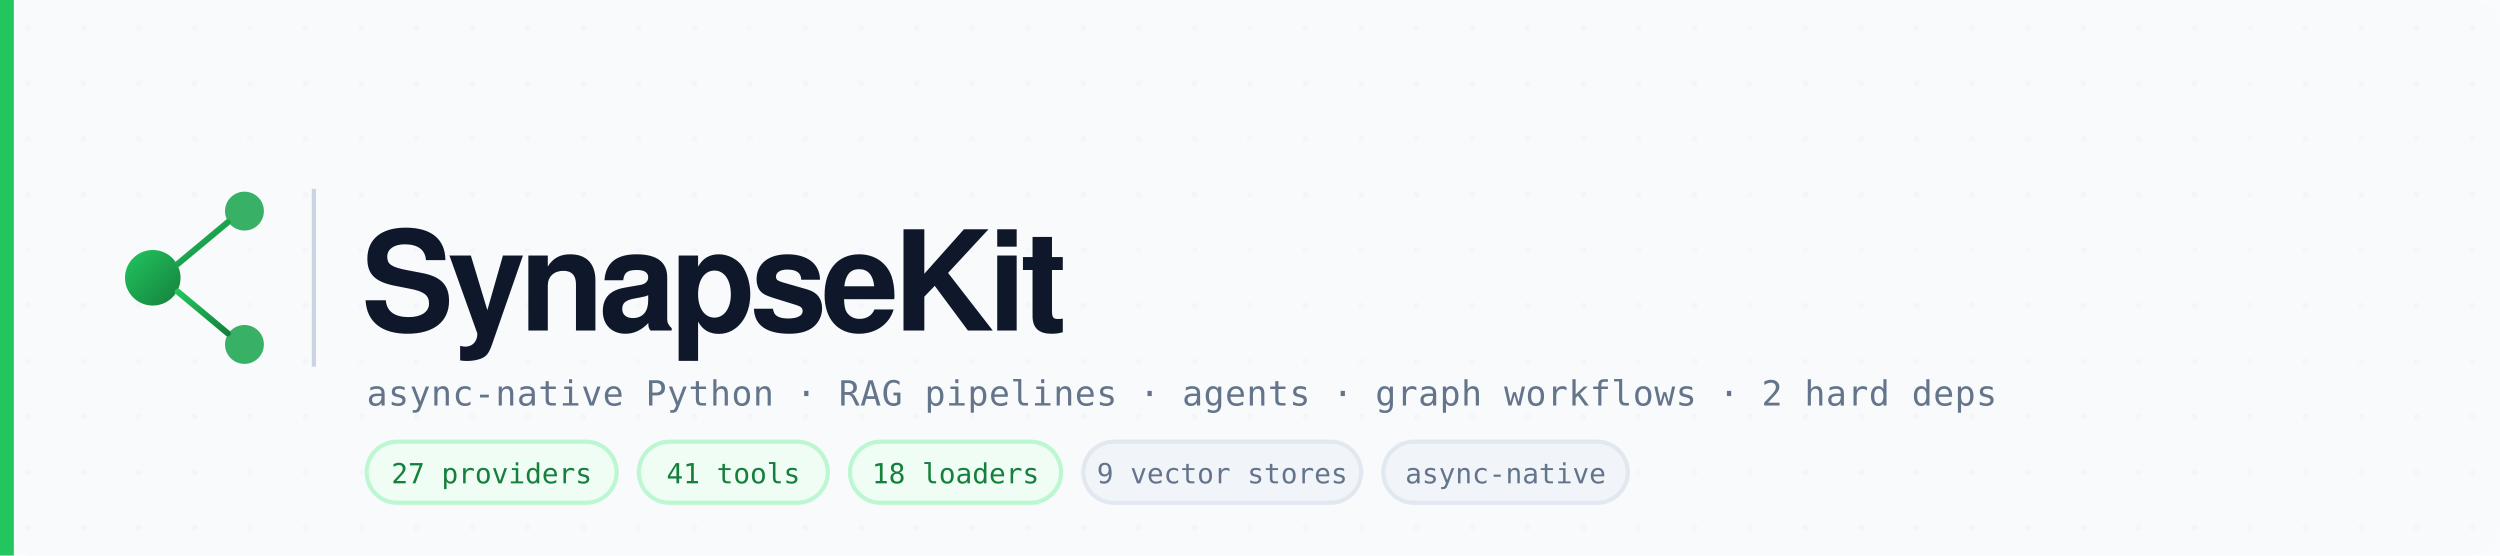
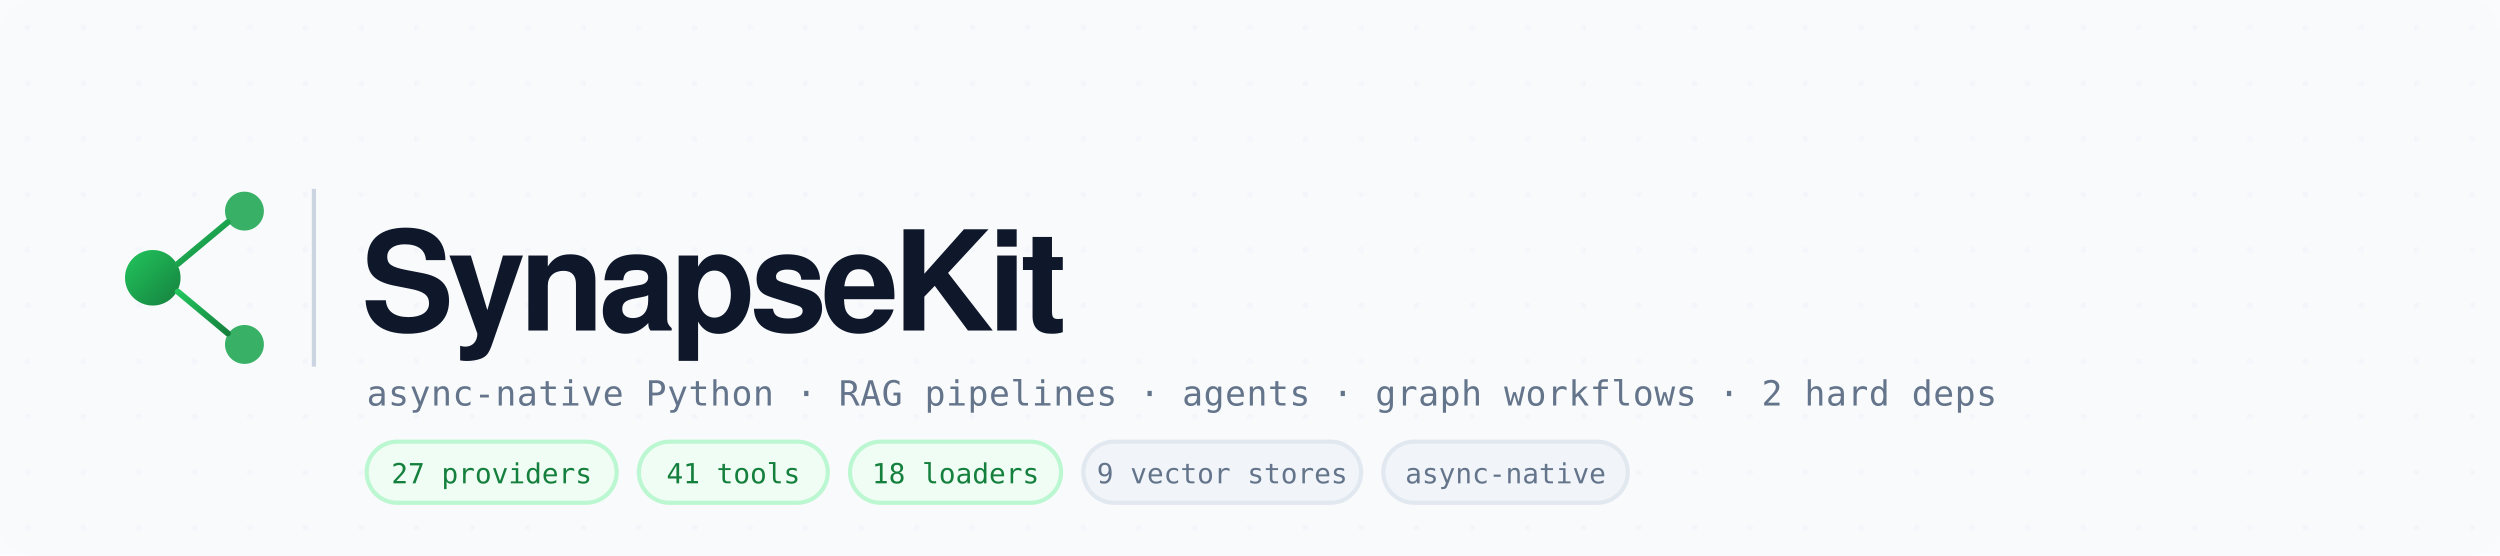
<svg xmlns="http://www.w3.org/2000/svg" width="900" height="200" viewBox="0 0 900 200">
  <defs>
    <linearGradient id="nodegrad" x1="0%" y1="0%" x2="100%" y2="100%">
      <stop offset="0%" style="stop-color:#22c55e" />
      <stop offset="100%" style="stop-color:#15803d" />
    </linearGradient>
  </defs>
  <rect width="900" height="200" fill="#f8fafc" rx="12" />
-   <rect x="0" y="0" width="5" height="200" fill="#22c55e" />
  <pattern id="dots" x="0" y="0" width="20" height="20" patternUnits="userSpaceOnUse">
    <circle cx="10" cy="10" r="1" fill="#e2e8f0" />
  </pattern>
-   <rect x="5" y="0" width="895" height="200" fill="url(#dots)" opacity="0.9" />
-   <rect x="5" y="0" width="895" height="200" fill="#f8fafc" opacity="0.7" />
+   <rect x="0" y="0" width="900" height="200" fill="url(#dots)" opacity="0.9" />
+   <rect x="0" y="0" width="900" height="200" fill="#f8fafc" opacity="0.7" />
  <circle cx="55" cy="100" r="10" fill="url(#nodegrad)" />
  <circle cx="88" cy="76" r="7" fill="#16a34a" opacity="0.85" />
  <circle cx="88" cy="124" r="7" fill="#16a34a" opacity="0.85" />
  <line x1="64" y1="95" x2="82" y2="80" stroke="url(#nodegrad)" stroke-width="2.2" stroke-linecap="round" />
  <line x1="64" y1="105" x2="82" y2="120" stroke="url(#nodegrad)" stroke-width="2.2" stroke-linecap="round" />
  <line x1="113" y1="68" x2="113" y2="132" stroke="#cbd5e1" stroke-width="1.5" />
  <text x="130" y="119" font-family="-apple-system,BlinkMacSystemFont,'Segoe UI',Helvetica,Arial,sans-serif" font-size="50" font-weight="800" fill="#0f172a" letter-spacing="-2">SynapseKit</text>
  <text x="132" y="146" font-family="'SF Mono','Fira Code','Consolas',monospace" font-size="12.5" fill="#64748b" letter-spacing="0.2">async-native Python · RAG pipelines · agents · graph workflows · 2 hard deps</text>
  <rect x="132" y="159" width="90" height="22" rx="11" fill="#f0fdf4" stroke="#bbf7d0" stroke-width="1.5" />
  <text x="177" y="174" font-family="'SF Mono','Fira Code','Consolas',monospace" font-size="10" fill="#15803d" text-anchor="middle">27 providers</text>
  <rect x="230" y="159" width="68" height="22" rx="11" fill="#f0fdf4" stroke="#bbf7d0" stroke-width="1.5" />
  <text x="264" y="174" font-family="'SF Mono','Fira Code','Consolas',monospace" font-size="10" fill="#15803d" text-anchor="middle">41 tools</text>
  <rect x="306" y="159" width="76" height="22" rx="11" fill="#f0fdf4" stroke="#bbf7d0" stroke-width="1.5" />
  <text x="344" y="174" font-family="'SF Mono','Fira Code','Consolas',monospace" font-size="10" fill="#15803d" text-anchor="middle">18 loaders</text>
  <rect x="390" y="159" width="100" height="22" rx="11" fill="#f1f5f9" stroke="#e2e8f0" stroke-width="1.5" />
  <text x="440" y="174" font-family="'SF Mono','Fira Code','Consolas',monospace" font-size="10" fill="#64748b" text-anchor="middle">9 vector stores</text>
  <rect x="498" y="159" width="88" height="22" rx="11" fill="#f1f5f9" stroke="#e2e8f0" stroke-width="1.5" />
  <text x="542" y="174" font-family="'SF Mono','Fira Code','Consolas',monospace" font-size="10" fill="#64748b" text-anchor="middle">async-native</text>
</svg>
